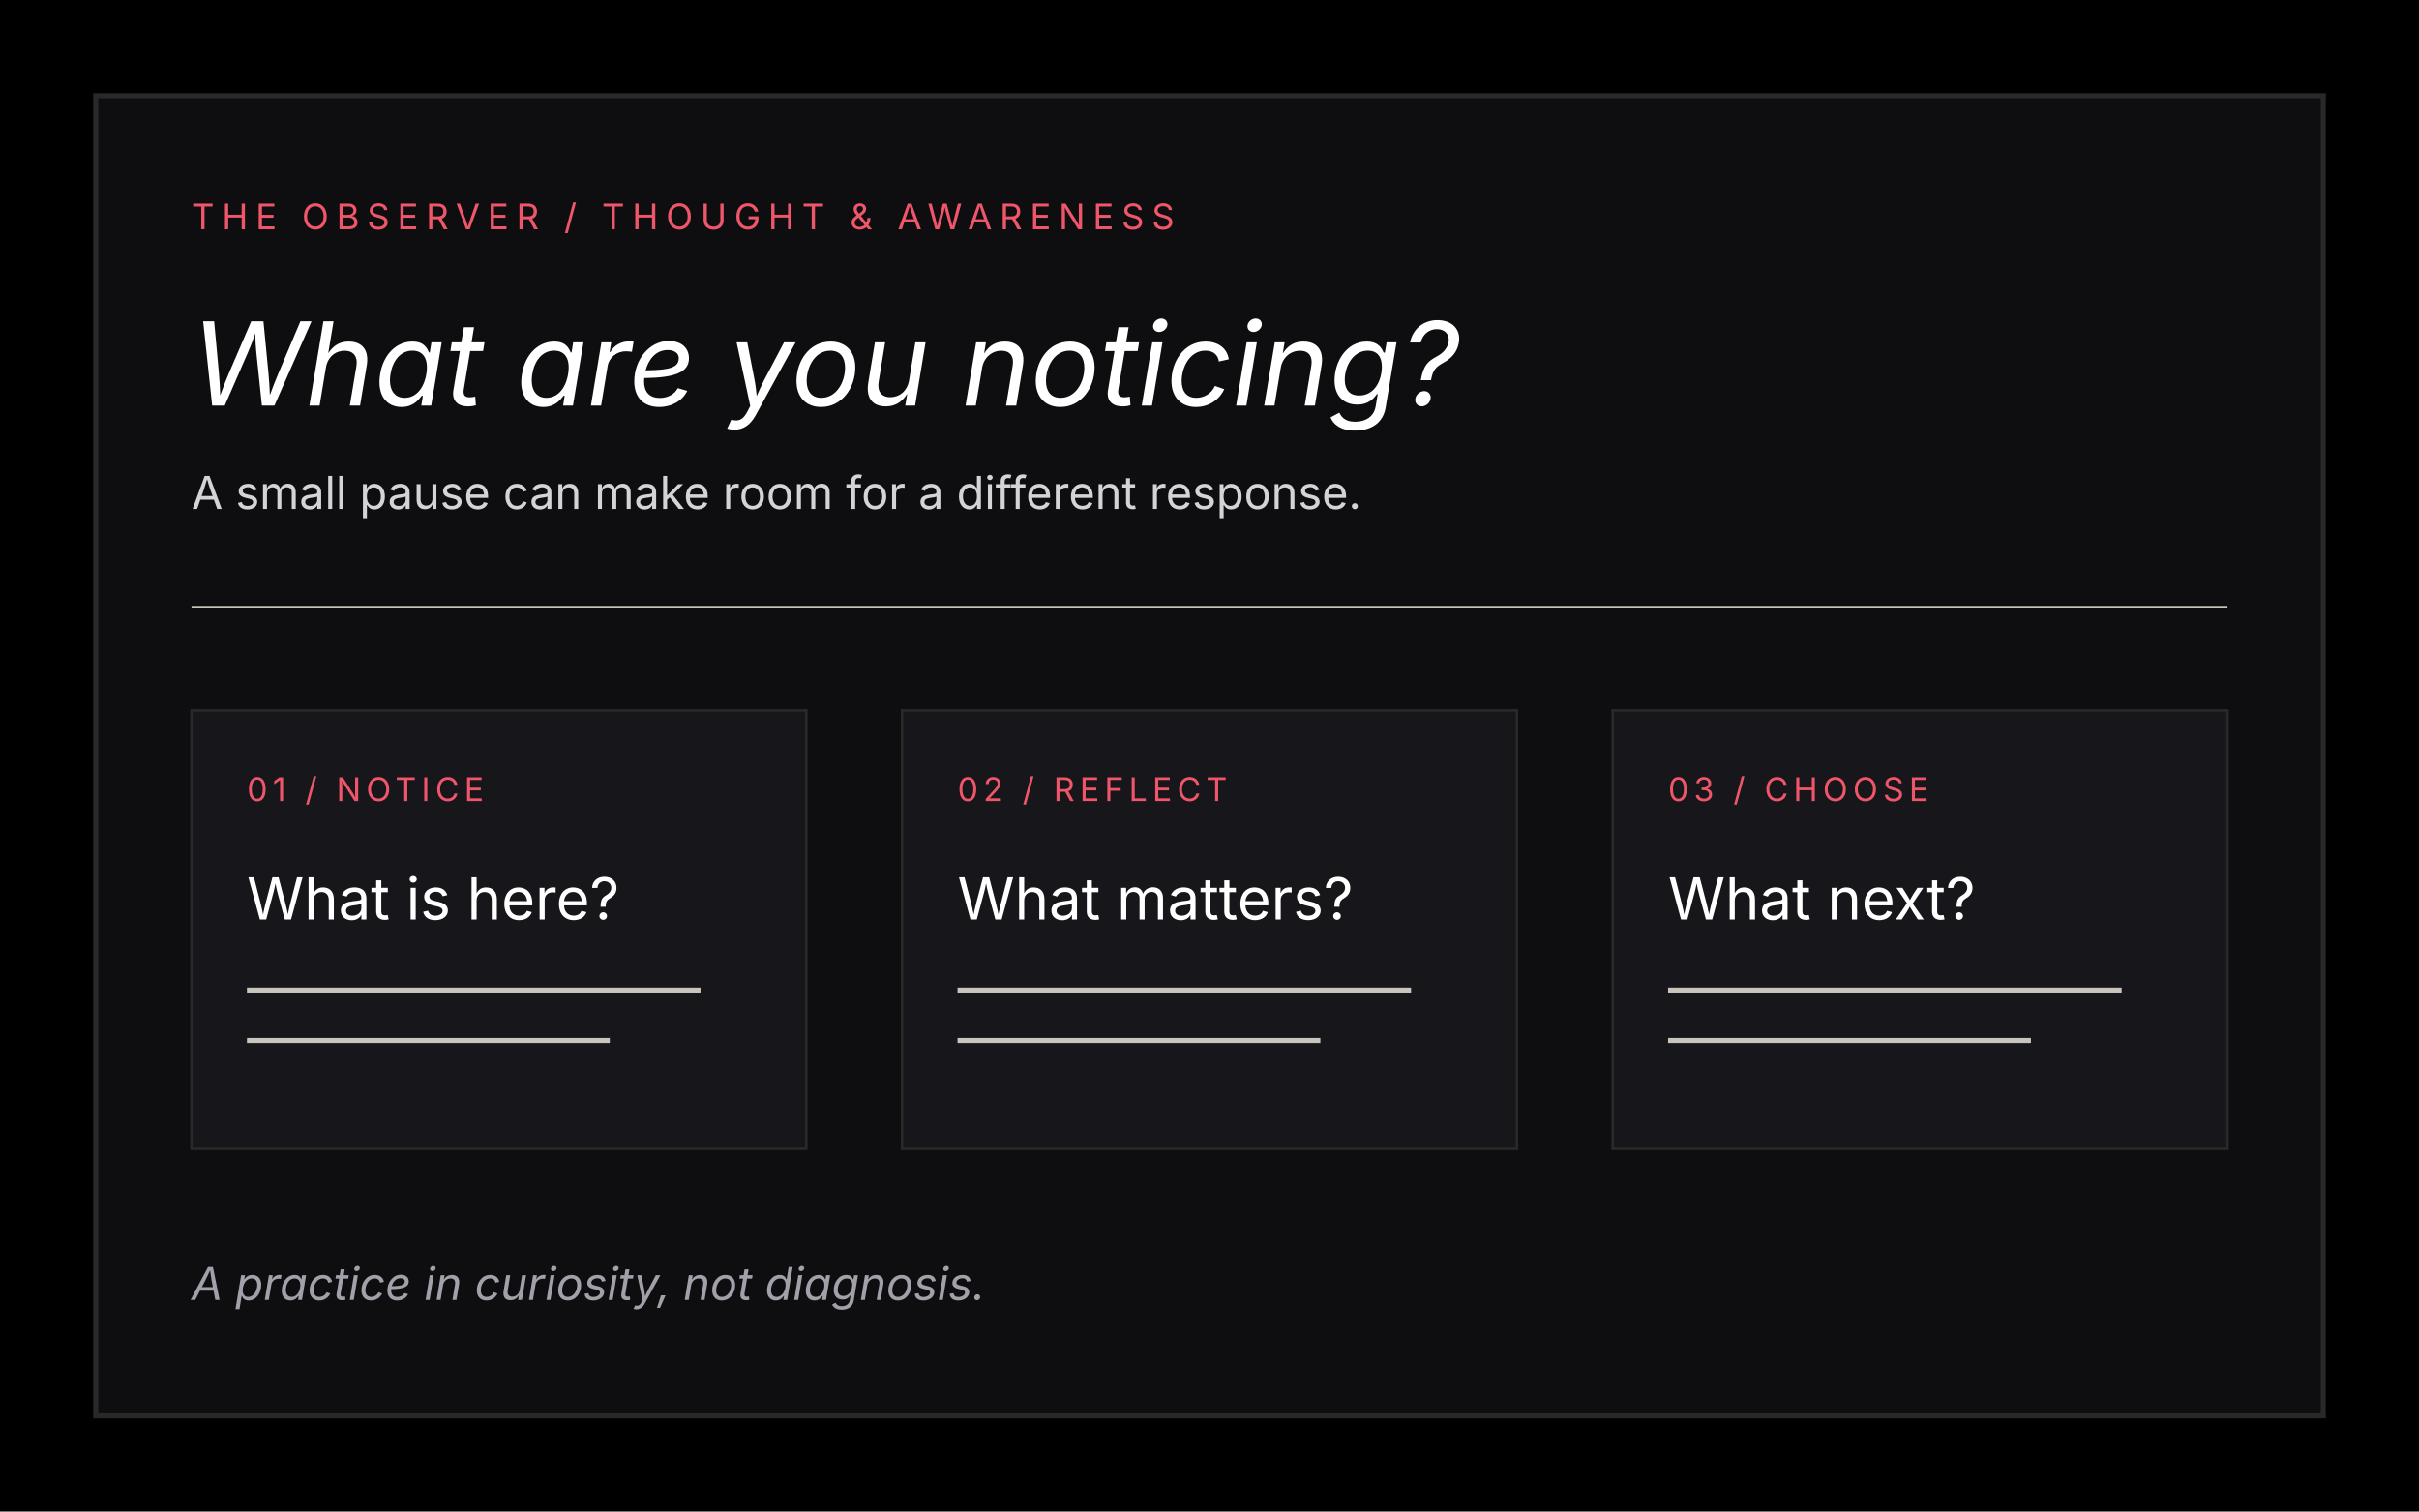
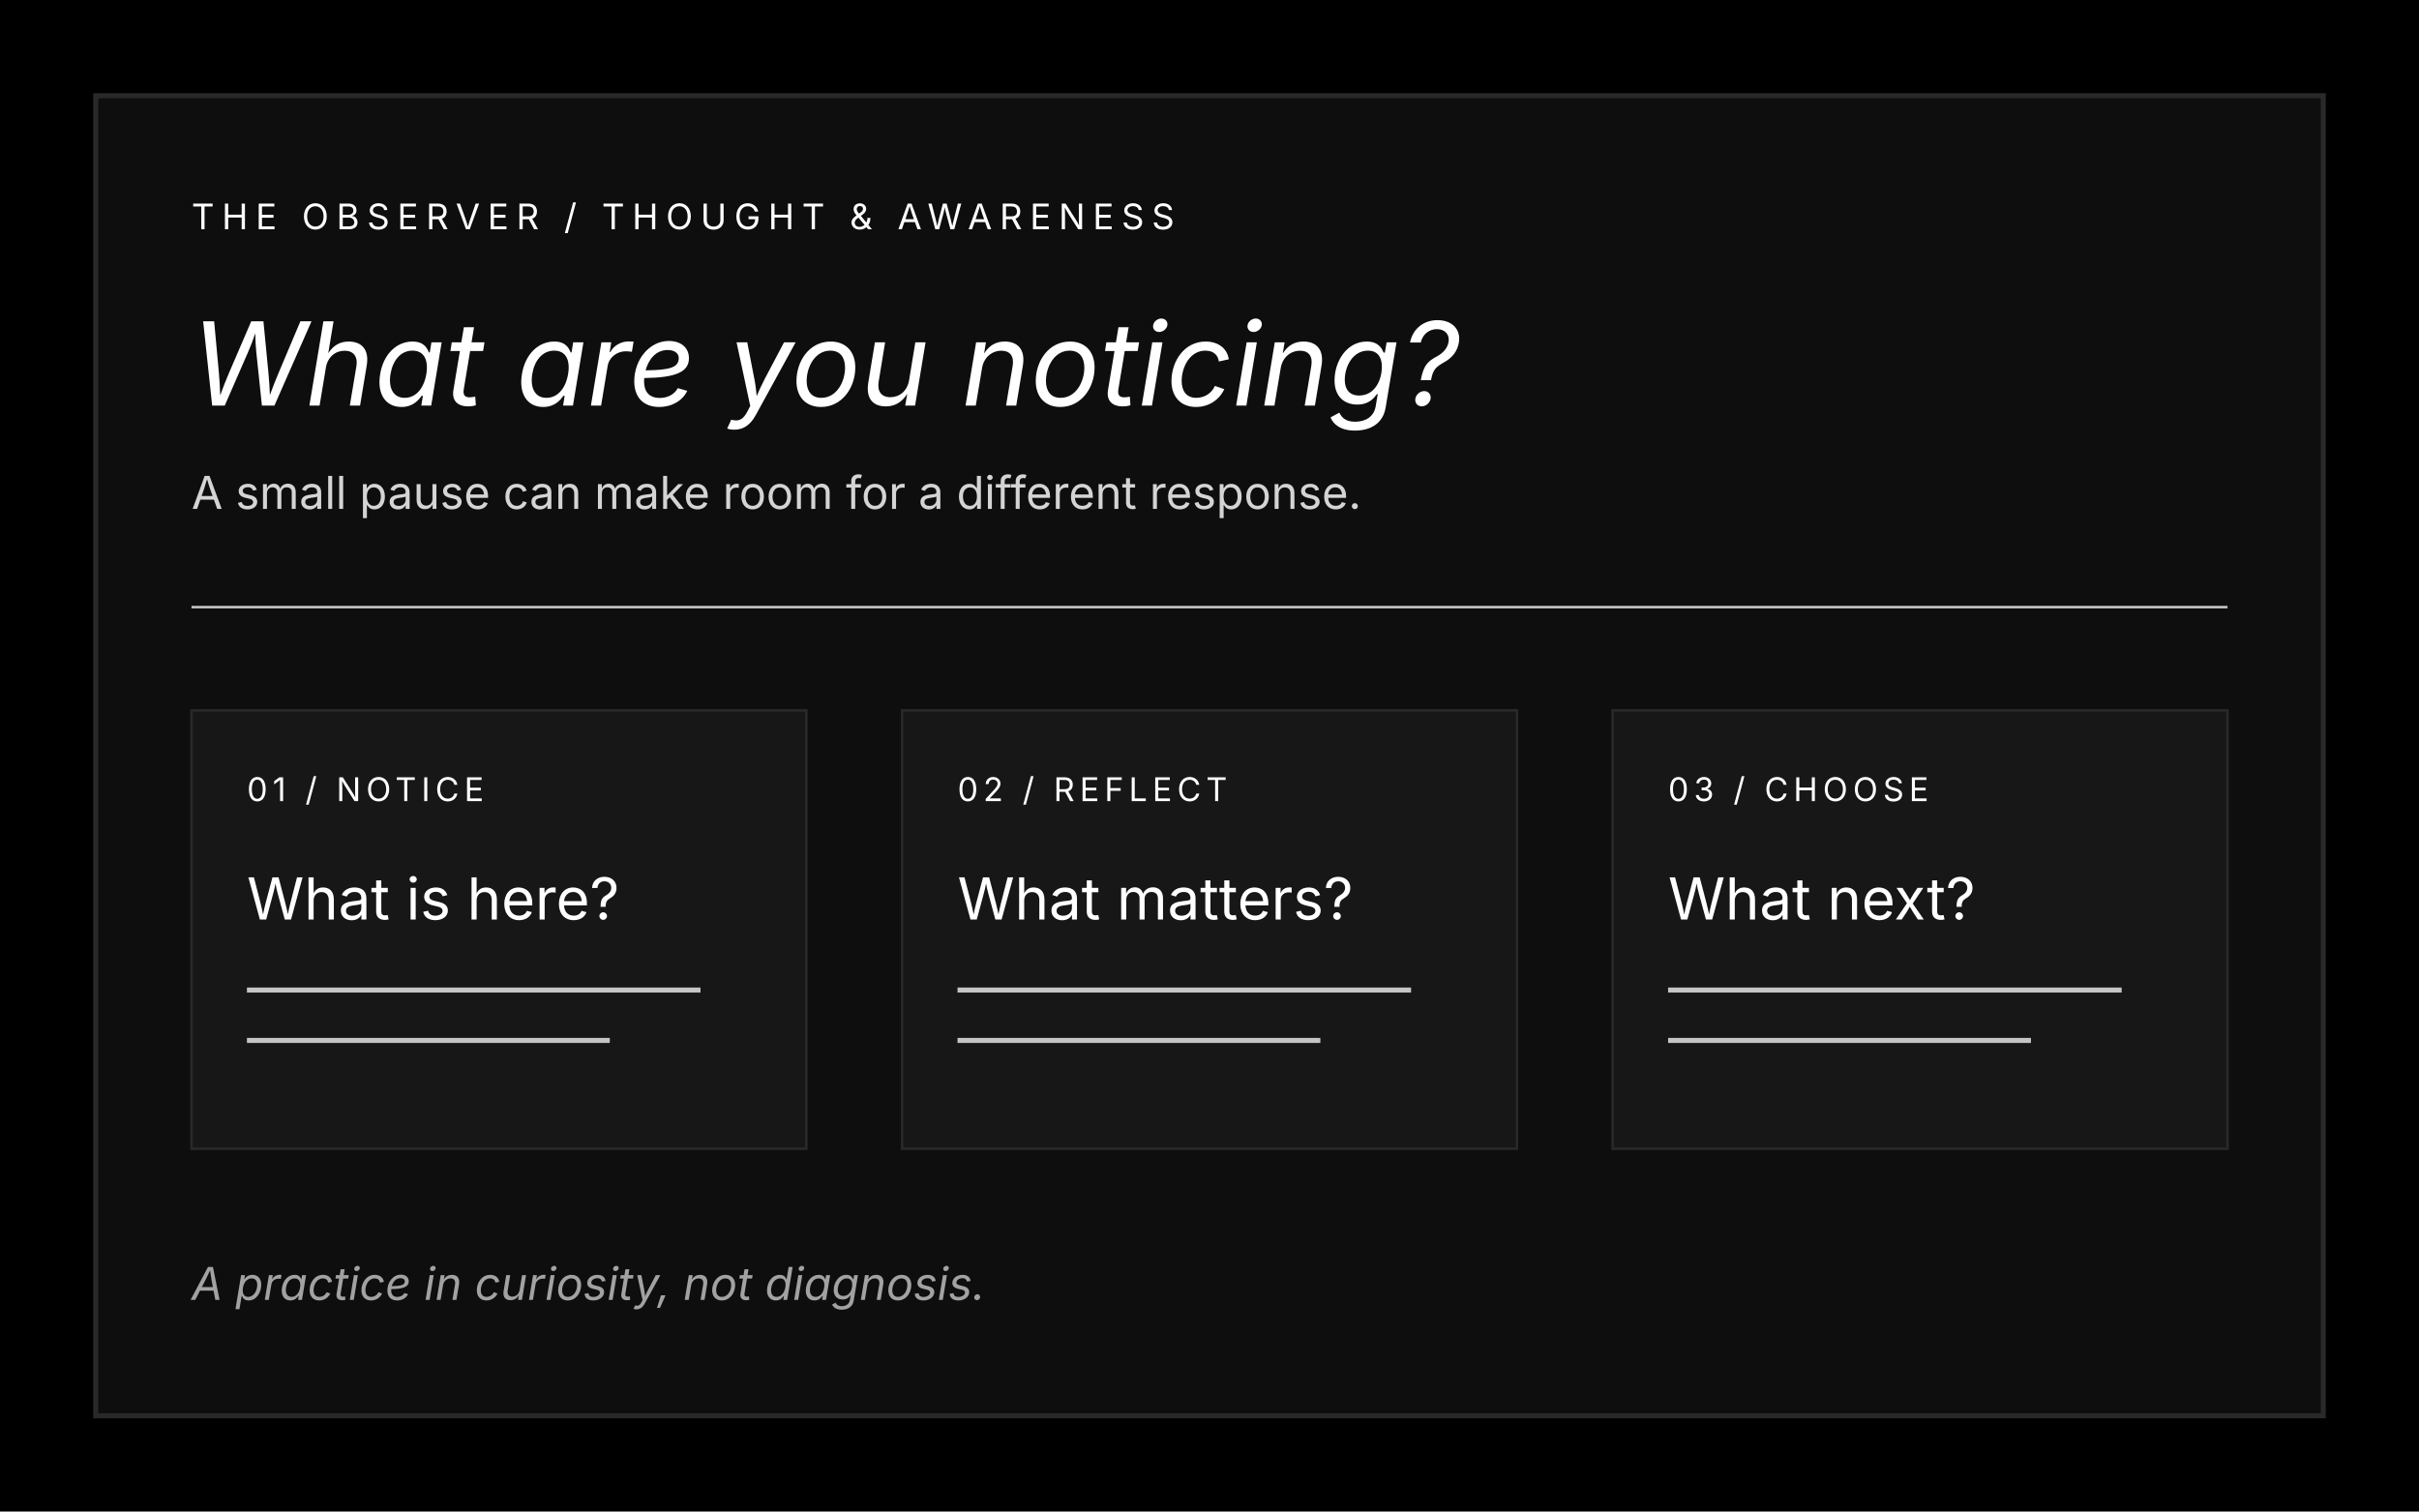
<svg xmlns="http://www.w3.org/2000/svg" viewBox="0 0 960 600" role="img" aria-labelledby="title desc">
  <defs>
    <style>
      text {
        font-family: 'Archivo', 'Inter', -apple-system, sans-serif;
      }
      .telemetry {
        font-family: 'IBM Plex Mono', ui-monospace, monospace !important;
      }
      .serif-accent {
        font-family: 'Instrument Serif', Georgia, serif !important;
        font-style: italic;
      }
    </style>
  </defs>
  <rect width="960" height="600" fill="#000000" />
-   <rect x="38" y="38" width="884" height="524" fill="#0e0e11" stroke="#292929" stroke-width="2" />
-   <text x="76" y="91" fill="#F0566A" font-family="'IBM Plex Mono', ui-monospace, monospace" font-size="14" letter-spacing="3">THE OBSERVER / THOUGHT &amp; AWARENESS</text>
+   <rect x="38" y="38" width="884" height="524" fill="#0e0e0e" stroke="#292929" stroke-width="2" />
+   <text x="76" y="91" fill="#FFFFFF" font-family="'IBM Plex Mono', ui-monospace, monospace" font-size="14" letter-spacing="3">THE OBSERVER / THOUGHT &amp; AWARENESS</text>
  <text x="76" y="161" fill="#ffffff" font-family="'Instrument Serif', Georgia, serif" font-style="italic" font-size="46">What are you noticing?</text>
-   <text x="76" y="202" fill="#d4d4d8" font-family="'Inter', -apple-system, sans-serif" font-size="18">A small pause can make room for a different response.</text>
-   <path d="M76 241h808" stroke="#c9c5bd" />
+   <text x="76" y="202" fill="#d4d4d4" font-family="'Inter', -apple-system, sans-serif" font-size="18">A small pause can make room for a different response.</text>
+   <path d="M76 241h808" stroke="#c5c5c5" />
  <g font-family="'Inter', -apple-system, sans-serif">
-     <rect x="76" y="282" width="244" height="174" fill="#16161b" stroke="#292929" />
-     <text x="98" y="318" fill="#F0566A" font-size="13" letter-spacing="2" font-family="'IBM Plex Mono', ui-monospace, monospace">01 / NOTICE</text>
+     <rect x="76" y="282" width="244" height="174" fill="#171717" stroke="#292929" />
+     <text x="98" y="318" fill="#FFFFFF" font-size="13" letter-spacing="2" font-family="'IBM Plex Mono', ui-monospace, monospace">01 / NOTICE</text>
    <text x="98" y="365" fill="#ffffff" font-size="23" font-family="'Inter', -apple-system, sans-serif">What is here?</text>
-     <path d="M98 393h180M98 413h144" stroke="#c9c5bd" stroke-width="2" />
-     <rect x="358" y="282" width="244" height="174" fill="#16161b" stroke="#292929" />
-     <text x="380" y="318" fill="#F0566A" font-size="13" letter-spacing="2" font-family="'IBM Plex Mono', ui-monospace, monospace">02 / REFLECT</text>
+     <path d="M98 393h180M98 413h144" stroke="#c5c5c5" stroke-width="2" />
+     <rect x="358" y="282" width="244" height="174" fill="#171717" stroke="#292929" />
+     <text x="380" y="318" fill="#FFFFFF" font-size="13" letter-spacing="2" font-family="'IBM Plex Mono', ui-monospace, monospace">02 / REFLECT</text>
    <text x="380" y="365" fill="#ffffff" font-size="23" font-family="'Inter', -apple-system, sans-serif">What matters?</text>
-     <path d="M380 393h180M380 413h144" stroke="#c9c5bd" stroke-width="2" />
-     <rect x="640" y="282" width="244" height="174" fill="#16161b" stroke="#292929" />
-     <text x="662" y="318" fill="#F0566A" font-size="13" letter-spacing="2" font-family="'IBM Plex Mono', ui-monospace, monospace">03 / CHOOSE</text>
+     <path d="M380 393h180M380 413h144" stroke="#c5c5c5" stroke-width="2" />
+     <rect x="640" y="282" width="244" height="174" fill="#171717" stroke="#292929" />
+     <text x="662" y="318" fill="#FFFFFF" font-size="13" letter-spacing="2" font-family="'IBM Plex Mono', ui-monospace, monospace">03 / CHOOSE</text>
    <text x="662" y="365" fill="#ffffff" font-size="23" font-family="'Inter', -apple-system, sans-serif">What next?</text>
-     <path d="M662 393h180M662 413h144" stroke="#c9c5bd" stroke-width="2" />
+     <path d="M662 393h180M662 413h144" stroke="#c5c5c5" stroke-width="2" />
  </g>
-   <text x="76" y="516" fill="#a1a1aa" font-family="'Instrument Serif', Georgia, serif" font-style="italic" font-size="18">A practice in curiosity, not diagnosis.</text>
+   <text x="76" y="516" fill="#a2a2a2" font-family="'Instrument Serif', Georgia, serif" font-style="italic" font-size="18">A practice in curiosity, not diagnosis.</text>
</svg>
